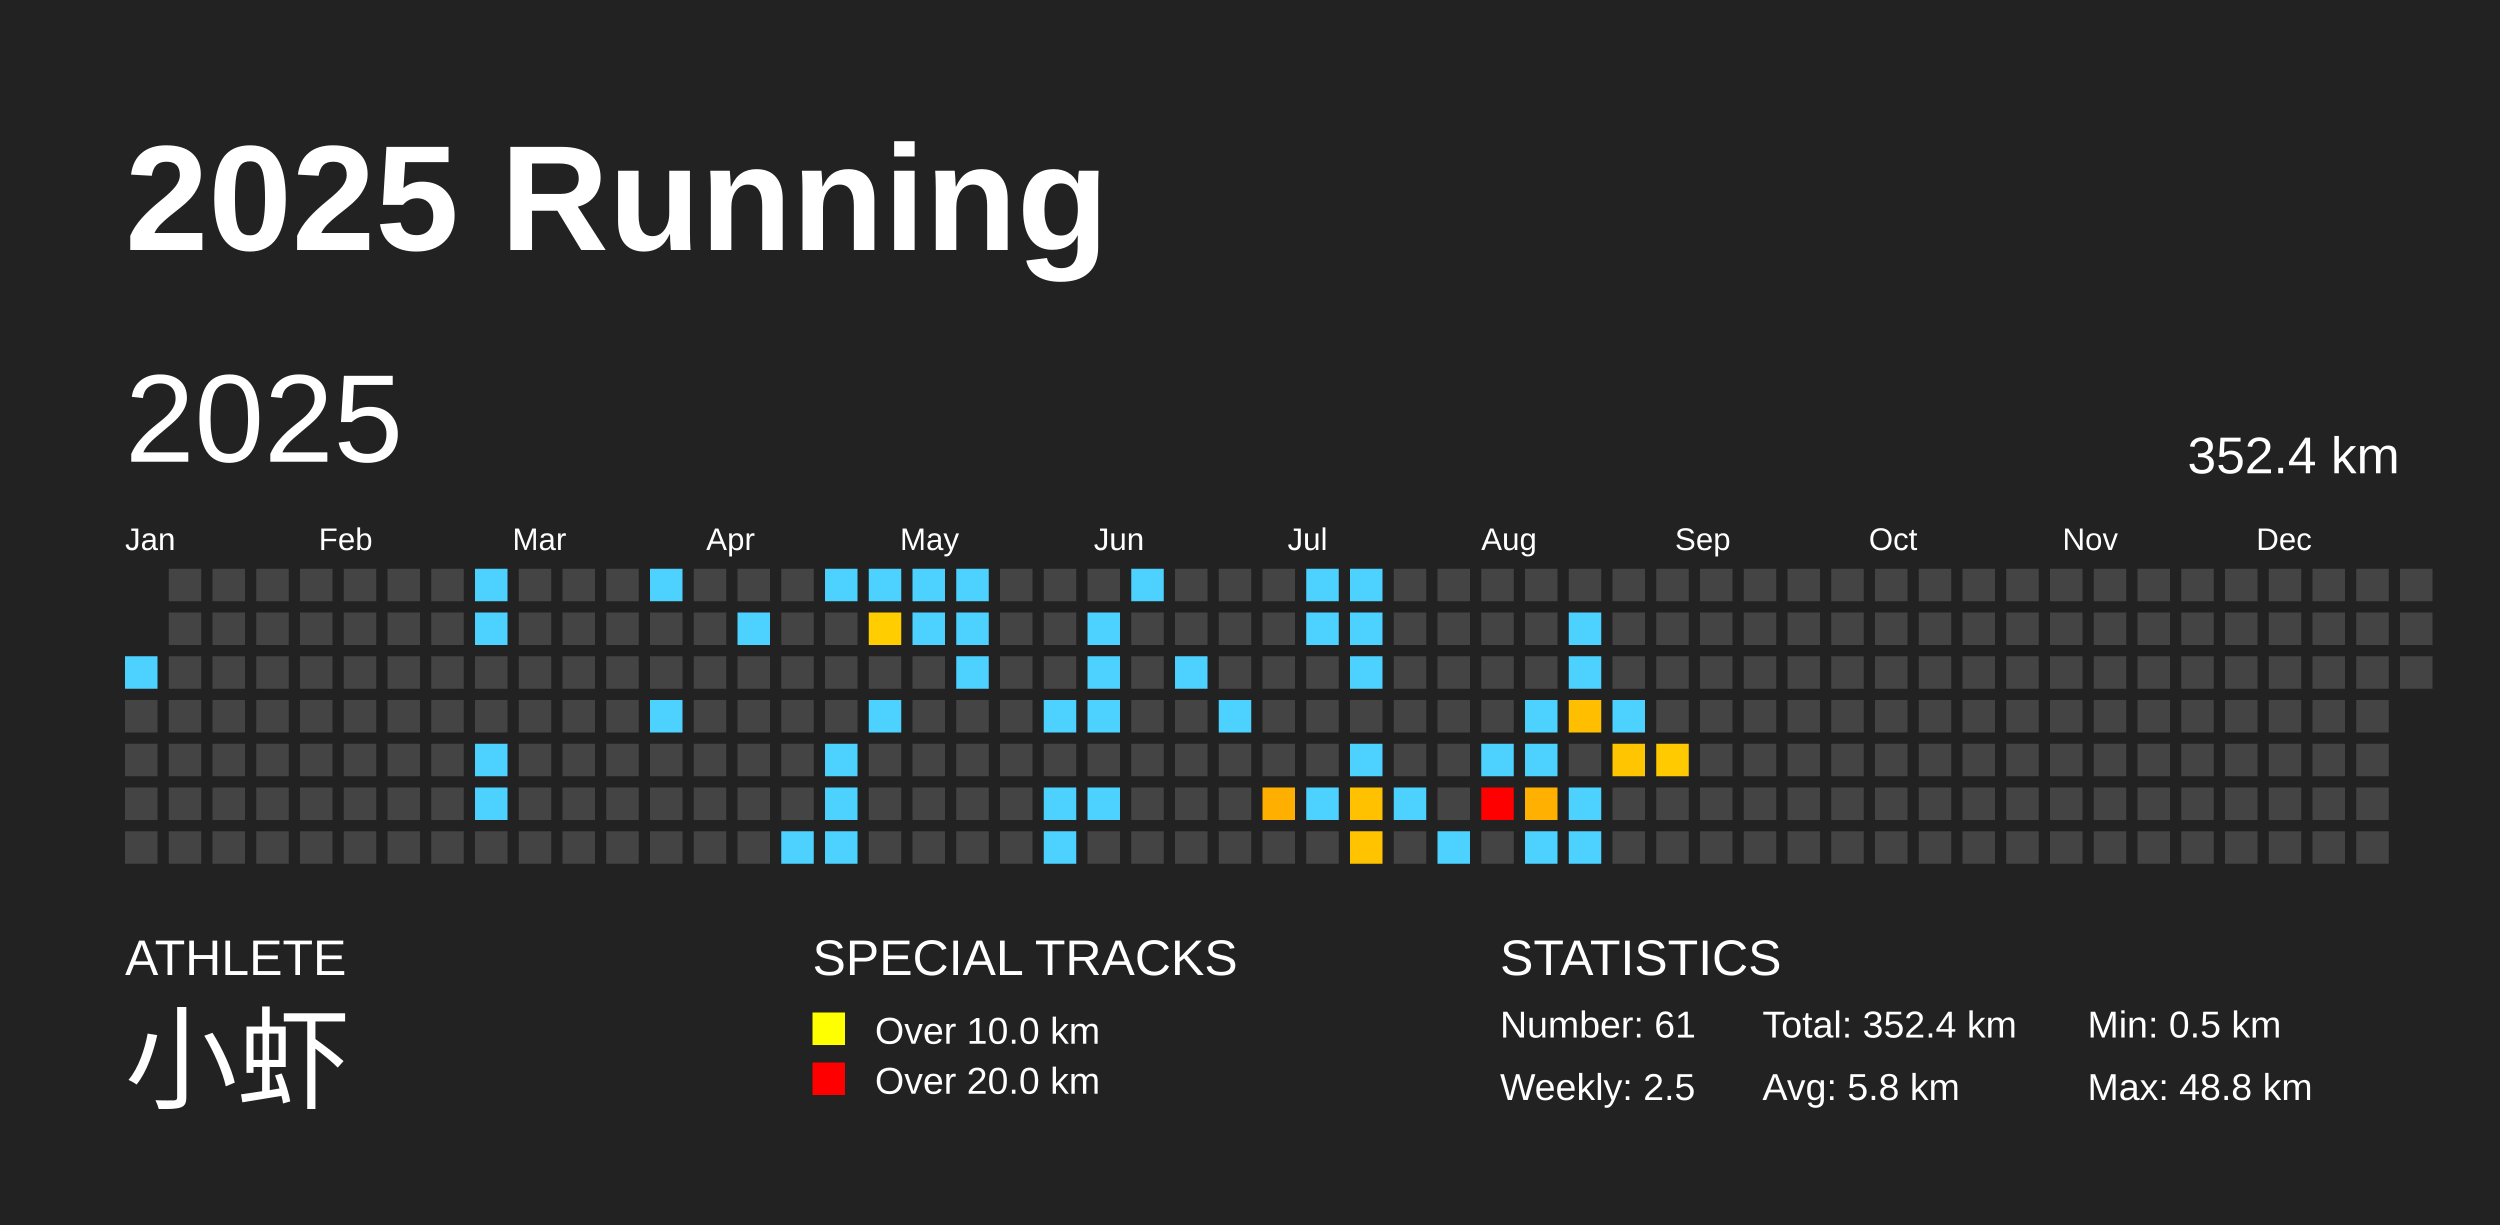
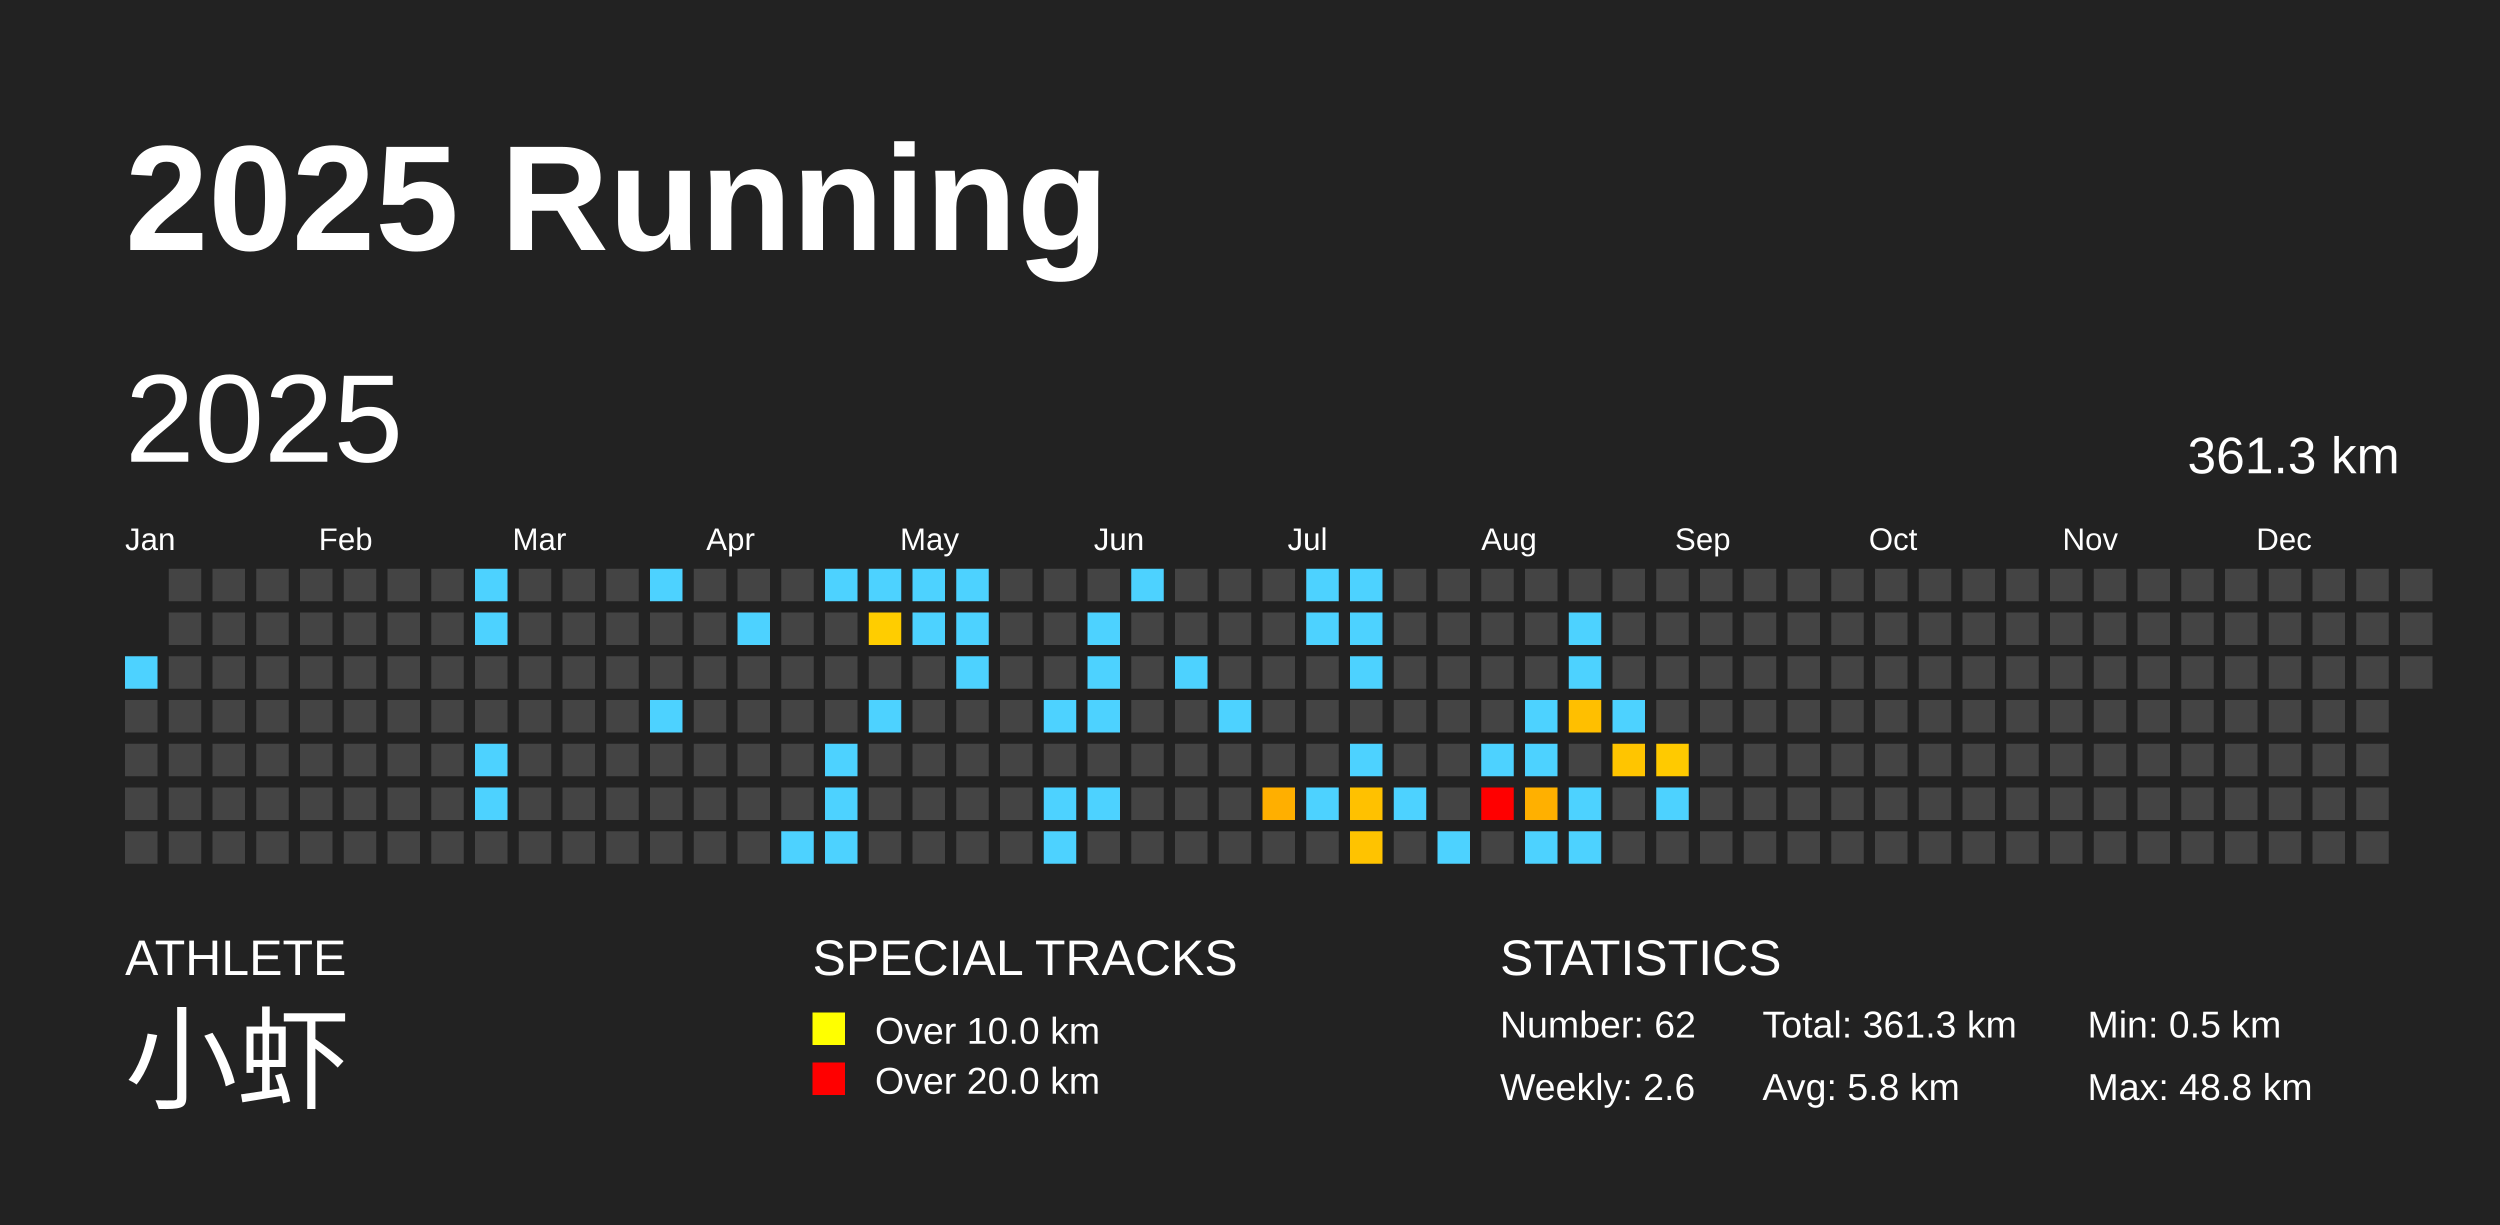
<svg xmlns="http://www.w3.org/2000/svg" baseProfile="full" height="98mm" version="1.1" viewBox="0,0,200,98" width="200mm">
  <defs />
  <rect fill="#222222" height="98" width="200" x="0" y="0" />
  <text fill="#FFFFFF" style="font-size:12px; font-family:Arial; font-weight:bold;" x="10" y="20">2025 Running</text>
  <text fill="#FFFFFF" style="font-size:4px; font-family:Arial" x="10" y="78">ATHLETE</text>
  <text fill="#FFFFFF" style="font-size:9px; font-family:Arial" x="10" y="88">小虾</text>
  <text fill="#FFFFFF" style="font-size:4px; font-family:Arial" x="65" y="78">SPECIAL TRACKS</text>
  <rect fill="yellow" height="2.6" width="2.6" x="65" y="81" />
  <text fill="#FFFFFF" style="font-size:3px; font-family:Arial" x="70" y="83.5">Over 10.0 km</text>
  <rect fill="red" height="2.6" width="2.6" x="65" y="85" />
  <text fill="#FFFFFF" style="font-size:3px; font-family:Arial" x="70" y="87.5">Over 20.0 km</text>
  <text fill="#FFFFFF" style="font-size:4px; font-family:Arial" x="120" y="78">STATISTICS</text>
-   <text fill="#FFFFFF" style="font-size:3px; font-family:Arial" x="120" y="83">Number: 61</text>
-   <text fill="#FFFFFF" style="font-size:3px; font-family:Arial" x="120" y="88">Weekly: 2.5</text>
-   <text fill="#FFFFFF" style="font-size:3px; font-family:Arial" x="141" y="83">Total: 352.4 km</text>
+   <text fill="#FFFFFF" style="font-size:3px; font-family:Arial" x="120" y="83">Number: 62</text>
+   <text fill="#FFFFFF" style="font-size:3px; font-family:Arial" x="120" y="88">Weekly: 2.6</text>
+   <text fill="#FFFFFF" style="font-size:3px; font-family:Arial" x="141" y="83">Total: 361.3 km</text>
  <text fill="#FFFFFF" style="font-size:3px; font-family:Arial" x="141" y="88">Avg: 5.8 km</text>
  <text fill="#FFFFFF" style="font-size:3px; font-family:Arial" x="167" y="83">Min: 0.5 km</text>
  <text fill="#FFFFFF" style="font-size:3px; font-family:Arial" x="167" y="88">Max: 48.8 km</text>
  <text dominant-baseline="hanging" fill="#FFFFFF" style="font-size:10.0px; font-family:Arial;" x="10" y="30">2025</text>
-   <text dominant-baseline="hanging" fill="#FFFFFF" style="font-size:4.125px; font-family:Arial;" x="175" y="35">352.4 km</text>
+   <text dominant-baseline="hanging" fill="#FFFFFF" style="font-size:4.125px; font-family:Arial;" x="175" y="35">361.3 km</text>
  <text fill="#FFFFFF" style="font-size:2.5px; font-family:Arial" x="10.0" y="44">Jan</text>
  <text fill="#FFFFFF" style="font-size:2.5px; font-family:Arial" x="25.5" y="44">Feb</text>
  <text fill="#FFFFFF" style="font-size:2.5px; font-family:Arial" x="41.0" y="44">Mar</text>
  <text fill="#FFFFFF" style="font-size:2.5px; font-family:Arial" x="56.5" y="44">Apr</text>
  <text fill="#FFFFFF" style="font-size:2.5px; font-family:Arial" x="72.0" y="44">May</text>
  <text fill="#FFFFFF" style="font-size:2.5px; font-family:Arial" x="87.5" y="44">Jun</text>
  <text fill="#FFFFFF" style="font-size:2.5px; font-family:Arial" x="103.0" y="44">Jul</text>
  <text fill="#FFFFFF" style="font-size:2.5px; font-family:Arial" x="118.5" y="44">Aug</text>
  <text fill="#FFFFFF" style="font-size:2.5px; font-family:Arial" x="134.0" y="44">Sep</text>
  <text fill="#FFFFFF" style="font-size:2.5px; font-family:Arial" x="149.5" y="44">Oct</text>
  <text fill="#FFFFFF" style="font-size:2.5px; font-family:Arial" x="165.0" y="44">Nov</text>
  <text fill="#FFFFFF" style="font-size:2.5px; font-family:Arial" x="180.5" y="44">Dec</text>
  <rect fill="#4dd2ff" height="2.6" width="2.6" x="10.0" y="52.5" />
  <rect fill="#444444" height="2.6" width="2.6" x="10.0" y="56.0" />
  <rect fill="#444444" height="2.6" width="2.6" x="10.0" y="59.5" />
  <rect fill="#444444" height="2.6" width="2.6" x="10.0" y="63.0" />
  <rect fill="#444444" height="2.6" width="2.6" x="10.0" y="66.5" />
  <rect fill="#444444" height="2.6" width="2.6" x="13.5" y="45.5" />
  <rect fill="#444444" height="2.6" width="2.6" x="13.5" y="49.0" />
  <rect fill="#444444" height="2.6" width="2.6" x="13.5" y="52.5" />
  <rect fill="#444444" height="2.6" width="2.6" x="13.5" y="56.0" />
  <rect fill="#444444" height="2.6" width="2.6" x="13.5" y="59.5" />
  <rect fill="#444444" height="2.6" width="2.6" x="13.5" y="63.0" />
  <rect fill="#444444" height="2.6" width="2.6" x="13.5" y="66.5" />
  <rect fill="#444444" height="2.6" width="2.6" x="17.0" y="45.5" />
  <rect fill="#444444" height="2.6" width="2.6" x="17.0" y="49.0" />
  <rect fill="#444444" height="2.6" width="2.6" x="17.0" y="52.5" />
  <rect fill="#444444" height="2.6" width="2.6" x="17.0" y="56.0" />
  <rect fill="#444444" height="2.6" width="2.6" x="17.0" y="59.5" />
  <rect fill="#444444" height="2.6" width="2.6" x="17.0" y="63.0" />
  <rect fill="#444444" height="2.6" width="2.6" x="17.0" y="66.5" />
  <rect fill="#444444" height="2.6" width="2.6" x="20.5" y="45.5" />
  <rect fill="#444444" height="2.6" width="2.6" x="20.5" y="49.0" />
  <rect fill="#444444" height="2.6" width="2.6" x="20.5" y="52.5" />
  <rect fill="#444444" height="2.6" width="2.6" x="20.5" y="56.0" />
  <rect fill="#444444" height="2.6" width="2.6" x="20.5" y="59.5" />
  <rect fill="#444444" height="2.6" width="2.6" x="20.5" y="63.0" />
  <rect fill="#444444" height="2.6" width="2.6" x="20.5" y="66.5" />
  <rect fill="#444444" height="2.6" width="2.6" x="24.0" y="45.5" />
  <rect fill="#444444" height="2.6" width="2.6" x="24.0" y="49.0" />
  <rect fill="#444444" height="2.6" width="2.6" x="24.0" y="52.5" />
  <rect fill="#444444" height="2.6" width="2.6" x="24.0" y="56.0" />
  <rect fill="#444444" height="2.6" width="2.6" x="24.0" y="59.5" />
  <rect fill="#444444" height="2.6" width="2.6" x="24.0" y="63.0" />
  <rect fill="#444444" height="2.6" width="2.6" x="24.0" y="66.5" />
  <rect fill="#444444" height="2.6" width="2.6" x="27.5" y="45.5" />
  <rect fill="#444444" height="2.6" width="2.6" x="27.5" y="49.0" />
  <rect fill="#444444" height="2.6" width="2.6" x="27.5" y="52.5" />
  <rect fill="#444444" height="2.6" width="2.6" x="27.5" y="56.0" />
  <rect fill="#444444" height="2.6" width="2.6" x="27.5" y="59.5" />
  <rect fill="#444444" height="2.6" width="2.6" x="27.5" y="63.0" />
  <rect fill="#444444" height="2.6" width="2.6" x="27.5" y="66.5" />
  <rect fill="#444444" height="2.6" width="2.6" x="31.0" y="45.5" />
  <rect fill="#444444" height="2.6" width="2.6" x="31.0" y="49.0" />
  <rect fill="#444444" height="2.6" width="2.6" x="31.0" y="52.5" />
  <rect fill="#444444" height="2.6" width="2.6" x="31.0" y="56.0" />
  <rect fill="#444444" height="2.6" width="2.6" x="31.0" y="59.5" />
  <rect fill="#444444" height="2.6" width="2.6" x="31.0" y="63.0" />
  <rect fill="#444444" height="2.6" width="2.6" x="31.0" y="66.5" />
  <rect fill="#444444" height="2.6" width="2.6" x="34.5" y="45.5" />
  <rect fill="#444444" height="2.6" width="2.6" x="34.5" y="49.0" />
  <rect fill="#444444" height="2.6" width="2.6" x="34.5" y="52.5" />
  <rect fill="#444444" height="2.6" width="2.6" x="34.5" y="56.0" />
  <rect fill="#444444" height="2.6" width="2.6" x="34.5" y="59.5" />
  <rect fill="#444444" height="2.6" width="2.6" x="34.5" y="63.0" />
  <rect fill="#444444" height="2.6" width="2.6" x="34.5" y="66.5" />
  <rect fill="#4dd2ff" height="2.6" width="2.6" x="38.0" y="45.5" />
  <rect fill="#4dd2ff" height="2.6" width="2.6" x="38.0" y="49.0" />
  <rect fill="#444444" height="2.6" width="2.6" x="38.0" y="52.5" />
  <rect fill="#444444" height="2.6" width="2.6" x="38.0" y="56.0" />
  <rect fill="#4dd2ff" height="2.6" width="2.6" x="38.0" y="59.5" />
  <rect fill="#4dd2ff" height="2.6" width="2.6" x="38.0" y="63.0" />
  <rect fill="#444444" height="2.6" width="2.6" x="38.0" y="66.5" />
  <rect fill="#444444" height="2.6" width="2.6" x="41.5" y="45.5" />
  <rect fill="#444444" height="2.6" width="2.6" x="41.5" y="49.0" />
  <rect fill="#444444" height="2.6" width="2.6" x="41.5" y="52.5" />
  <rect fill="#444444" height="2.6" width="2.6" x="41.5" y="56.0" />
  <rect fill="#444444" height="2.6" width="2.6" x="41.5" y="59.5" />
  <rect fill="#444444" height="2.6" width="2.6" x="41.5" y="63.0" />
  <rect fill="#444444" height="2.6" width="2.6" x="41.5" y="66.5" />
  <rect fill="#444444" height="2.6" width="2.6" x="45.0" y="45.5" />
  <rect fill="#444444" height="2.6" width="2.6" x="45.0" y="49.0" />
  <rect fill="#444444" height="2.6" width="2.6" x="45.0" y="52.5" />
  <rect fill="#444444" height="2.6" width="2.6" x="45.0" y="56.0" />
  <rect fill="#444444" height="2.6" width="2.6" x="45.0" y="59.5" />
  <rect fill="#444444" height="2.6" width="2.6" x="45.0" y="63.0" />
  <rect fill="#444444" height="2.6" width="2.6" x="45.0" y="66.5" />
  <rect fill="#444444" height="2.6" width="2.6" x="48.5" y="45.5" />
  <rect fill="#444444" height="2.6" width="2.6" x="48.5" y="49.0" />
  <rect fill="#444444" height="2.6" width="2.6" x="48.5" y="52.5" />
  <rect fill="#444444" height="2.6" width="2.6" x="48.5" y="56.0" />
  <rect fill="#444444" height="2.6" width="2.6" x="48.5" y="59.5" />
  <rect fill="#444444" height="2.6" width="2.6" x="48.5" y="63.0" />
  <rect fill="#444444" height="2.6" width="2.6" x="48.5" y="66.5" />
  <rect fill="#4dd2ff" height="2.6" width="2.6" x="52.0" y="45.5" />
  <rect fill="#444444" height="2.6" width="2.6" x="52.0" y="49.0" />
  <rect fill="#444444" height="2.6" width="2.6" x="52.0" y="52.5" />
  <rect fill="#4dd2ff" height="2.6" width="2.6" x="52.0" y="56.0" />
  <rect fill="#444444" height="2.6" width="2.6" x="52.0" y="59.5" />
  <rect fill="#444444" height="2.6" width="2.6" x="52.0" y="63.0" />
  <rect fill="#444444" height="2.6" width="2.6" x="52.0" y="66.5" />
  <rect fill="#444444" height="2.6" width="2.6" x="55.5" y="45.5" />
  <rect fill="#444444" height="2.6" width="2.6" x="55.5" y="49.0" />
  <rect fill="#444444" height="2.6" width="2.6" x="55.5" y="52.5" />
  <rect fill="#444444" height="2.6" width="2.6" x="55.5" y="56.0" />
  <rect fill="#444444" height="2.6" width="2.6" x="55.5" y="59.5" />
  <rect fill="#444444" height="2.6" width="2.6" x="55.5" y="63.0" />
  <rect fill="#444444" height="2.6" width="2.6" x="55.5" y="66.5" />
  <rect fill="#444444" height="2.6" width="2.6" x="59.0" y="45.5" />
  <rect fill="#4dd2ff" height="2.6" width="2.6" x="59.0" y="49.0" />
  <rect fill="#444444" height="2.6" width="2.6" x="59.0" y="52.5" />
  <rect fill="#444444" height="2.6" width="2.6" x="59.0" y="56.0" />
  <rect fill="#444444" height="2.6" width="2.6" x="59.0" y="59.5" />
  <rect fill="#444444" height="2.6" width="2.6" x="59.0" y="63.0" />
  <rect fill="#444444" height="2.6" width="2.6" x="59.0" y="66.5" />
  <rect fill="#444444" height="2.6" width="2.6" x="62.5" y="45.5" />
  <rect fill="#444444" height="2.6" width="2.6" x="62.5" y="49.0" />
  <rect fill="#444444" height="2.6" width="2.6" x="62.5" y="52.5" />
  <rect fill="#444444" height="2.6" width="2.6" x="62.5" y="56.0" />
  <rect fill="#444444" height="2.6" width="2.6" x="62.5" y="59.5" />
  <rect fill="#444444" height="2.6" width="2.6" x="62.5" y="63.0" />
  <rect fill="#4dd2ff" height="2.6" width="2.6" x="62.5" y="66.5" />
  <rect fill="#4dd2ff" height="2.6" width="2.6" x="66.0" y="45.5" />
  <rect fill="#444444" height="2.6" width="2.6" x="66.0" y="49.0" />
  <rect fill="#444444" height="2.6" width="2.6" x="66.0" y="52.5" />
  <rect fill="#444444" height="2.6" width="2.6" x="66.0" y="56.0" />
  <rect fill="#4dd2ff" height="2.6" width="2.6" x="66.0" y="59.5" />
  <rect fill="#4dd2ff" height="2.6" width="2.6" x="66.0" y="63.0" />
  <rect fill="#4dd2ff" height="2.6" width="2.6" x="66.0" y="66.5" />
  <rect fill="#4dd2ff" height="2.6" width="2.6" x="69.5" y="45.5" />
  <rect fill="#ffcd00" height="2.6" width="2.6" x="69.5" y="49.0" />
  <rect fill="#444444" height="2.6" width="2.6" x="69.5" y="52.5" />
  <rect fill="#4dd2ff" height="2.6" width="2.6" x="69.5" y="56.0" />
  <rect fill="#444444" height="2.6" width="2.6" x="69.5" y="59.5" />
  <rect fill="#444444" height="2.6" width="2.6" x="69.5" y="63.0" />
  <rect fill="#444444" height="2.6" width="2.6" x="69.5" y="66.5" />
  <rect fill="#4dd2ff" height="2.6" width="2.6" x="73.0" y="45.5" />
  <rect fill="#4dd2ff" height="2.6" width="2.6" x="73.0" y="49.0" />
  <rect fill="#444444" height="2.6" width="2.6" x="73.0" y="52.5" />
  <rect fill="#444444" height="2.6" width="2.6" x="73.0" y="56.0" />
  <rect fill="#444444" height="2.6" width="2.6" x="73.0" y="59.5" />
  <rect fill="#444444" height="2.6" width="2.6" x="73.0" y="63.0" />
  <rect fill="#444444" height="2.6" width="2.6" x="73.0" y="66.5" />
  <rect fill="#4dd2ff" height="2.6" width="2.6" x="76.5" y="45.5" />
  <rect fill="#4dd2ff" height="2.6" width="2.6" x="76.5" y="49.0" />
  <rect fill="#4dd2ff" height="2.6" width="2.6" x="76.5" y="52.5" />
  <rect fill="#444444" height="2.6" width="2.6" x="76.5" y="56.0" />
  <rect fill="#444444" height="2.6" width="2.6" x="76.5" y="59.5" />
  <rect fill="#444444" height="2.6" width="2.6" x="76.5" y="63.0" />
  <rect fill="#444444" height="2.6" width="2.6" x="76.5" y="66.5" />
  <rect fill="#444444" height="2.6" width="2.6" x="80.0" y="45.5" />
  <rect fill="#444444" height="2.6" width="2.6" x="80.0" y="49.0" />
  <rect fill="#444444" height="2.6" width="2.6" x="80.0" y="52.5" />
  <rect fill="#444444" height="2.6" width="2.6" x="80.0" y="56.0" />
  <rect fill="#444444" height="2.6" width="2.6" x="80.0" y="59.5" />
  <rect fill="#444444" height="2.6" width="2.6" x="80.0" y="63.0" />
  <rect fill="#444444" height="2.6" width="2.6" x="80.0" y="66.5" />
  <rect fill="#444444" height="2.6" width="2.6" x="83.5" y="45.5" />
  <rect fill="#444444" height="2.6" width="2.6" x="83.5" y="49.0" />
  <rect fill="#444444" height="2.6" width="2.6" x="83.5" y="52.5" />
  <rect fill="#4dd2ff" height="2.6" width="2.6" x="83.5" y="56.0" />
  <rect fill="#444444" height="2.6" width="2.6" x="83.5" y="59.5" />
  <rect fill="#4dd2ff" height="2.6" width="2.6" x="83.5" y="63.0" />
  <rect fill="#4dd2ff" height="2.6" width="2.6" x="83.5" y="66.5" />
  <rect fill="#444444" height="2.6" width="2.6" x="87.0" y="45.5" />
  <rect fill="#4dd2ff" height="2.6" width="2.6" x="87.0" y="49.0" />
  <rect fill="#4dd2ff" height="2.6" width="2.6" x="87.0" y="52.5" />
  <rect fill="#4dd2ff" height="2.6" width="2.6" x="87.0" y="56.0" />
  <rect fill="#444444" height="2.6" width="2.6" x="87.0" y="59.5" />
  <rect fill="#4dd2ff" height="2.6" width="2.6" x="87.0" y="63.0" />
  <rect fill="#444444" height="2.6" width="2.6" x="87.0" y="66.5" />
  <rect fill="#4dd2ff" height="2.6" width="2.6" x="90.5" y="45.5" />
  <rect fill="#444444" height="2.6" width="2.6" x="90.5" y="49.0" />
  <rect fill="#444444" height="2.6" width="2.6" x="90.5" y="52.5" />
  <rect fill="#444444" height="2.6" width="2.6" x="90.5" y="56.0" />
  <rect fill="#444444" height="2.6" width="2.6" x="90.5" y="59.5" />
  <rect fill="#444444" height="2.6" width="2.6" x="90.5" y="63.0" />
  <rect fill="#444444" height="2.6" width="2.6" x="90.5" y="66.5" />
  <rect fill="#444444" height="2.6" width="2.6" x="94.0" y="45.5" />
  <rect fill="#444444" height="2.6" width="2.6" x="94.0" y="49.0" />
  <rect fill="#4dd2ff" height="2.6" width="2.6" x="94.0" y="52.5" />
  <rect fill="#444444" height="2.6" width="2.6" x="94.0" y="56.0" />
  <rect fill="#444444" height="2.6" width="2.6" x="94.0" y="59.5" />
  <rect fill="#444444" height="2.6" width="2.6" x="94.0" y="63.0" />
  <rect fill="#444444" height="2.6" width="2.6" x="94.0" y="66.5" />
  <rect fill="#444444" height="2.6" width="2.6" x="97.5" y="45.5" />
  <rect fill="#444444" height="2.6" width="2.6" x="97.5" y="49.0" />
  <rect fill="#444444" height="2.6" width="2.6" x="97.5" y="52.5" />
  <rect fill="#4dd2ff" height="2.6" width="2.6" x="97.5" y="56.0" />
  <rect fill="#444444" height="2.6" width="2.6" x="97.5" y="59.5" />
  <rect fill="#444444" height="2.6" width="2.6" x="97.5" y="63.0" />
  <rect fill="#444444" height="2.6" width="2.6" x="97.5" y="66.5" />
  <rect fill="#444444" height="2.6" width="2.6" x="101.0" y="45.5" />
  <rect fill="#444444" height="2.6" width="2.6" x="101.0" y="49.0" />
  <rect fill="#444444" height="2.6" width="2.6" x="101.0" y="52.5" />
  <rect fill="#444444" height="2.6" width="2.6" x="101.0" y="56.0" />
  <rect fill="#444444" height="2.6" width="2.6" x="101.0" y="59.5" />
  <rect fill="#ffaf00" height="2.6" width="2.6" x="101.0" y="63.0" />
  <rect fill="#444444" height="2.6" width="2.6" x="101.0" y="66.5" />
  <rect fill="#4dd2ff" height="2.6" width="2.6" x="104.5" y="45.5" />
  <rect fill="#4dd2ff" height="2.6" width="2.6" x="104.5" y="49.0" />
  <rect fill="#444444" height="2.6" width="2.6" x="104.5" y="52.5" />
  <rect fill="#444444" height="2.6" width="2.6" x="104.5" y="56.0" />
  <rect fill="#444444" height="2.6" width="2.6" x="104.5" y="59.5" />
  <rect fill="#4dd2ff" height="2.6" width="2.6" x="104.5" y="63.0" />
  <rect fill="#444444" height="2.6" width="2.6" x="104.5" y="66.5" />
  <rect fill="#4dd2ff" height="2.6" width="2.6" x="108.0" y="45.5" />
  <rect fill="#4dd2ff" height="2.6" width="2.6" x="108.0" y="49.0" />
  <rect fill="#4dd2ff" height="2.6" width="2.6" x="108.0" y="52.5" />
  <rect fill="#444444" height="2.6" width="2.6" x="108.0" y="56.0" />
  <rect fill="#4dd2ff" height="2.6" width="2.6" x="108.0" y="59.5" />
  <rect fill="#ffc100" height="2.6" width="2.6" x="108.0" y="63.0" />
  <rect fill="#ffc300" height="2.6" width="2.6" x="108.0" y="66.5" />
  <rect fill="#444444" height="2.6" width="2.6" x="111.5" y="45.5" />
  <rect fill="#444444" height="2.6" width="2.6" x="111.5" y="49.0" />
  <rect fill="#444444" height="2.6" width="2.6" x="111.5" y="52.5" />
  <rect fill="#444444" height="2.6" width="2.6" x="111.5" y="56.0" />
  <rect fill="#444444" height="2.6" width="2.6" x="111.5" y="59.5" />
  <rect fill="#4dd2ff" height="2.6" width="2.6" x="111.5" y="63.0" />
  <rect fill="#444444" height="2.6" width="2.6" x="111.5" y="66.5" />
  <rect fill="#444444" height="2.6" width="2.6" x="115.0" y="45.5" />
  <rect fill="#444444" height="2.6" width="2.6" x="115.0" y="49.0" />
  <rect fill="#444444" height="2.6" width="2.6" x="115.0" y="52.5" />
  <rect fill="#444444" height="2.6" width="2.6" x="115.0" y="56.0" />
  <rect fill="#444444" height="2.6" width="2.6" x="115.0" y="59.5" />
  <rect fill="#444444" height="2.6" width="2.6" x="115.0" y="63.0" />
  <rect fill="#4dd2ff" height="2.6" width="2.6" x="115.0" y="66.5" />
  <rect fill="#444444" height="2.6" width="2.6" x="118.5" y="45.5" />
  <rect fill="#444444" height="2.6" width="2.6" x="118.5" y="49.0" />
  <rect fill="#444444" height="2.6" width="2.6" x="118.5" y="52.5" />
  <rect fill="#444444" height="2.6" width="2.6" x="118.5" y="56.0" />
  <rect fill="#4dd2ff" height="2.6" width="2.6" x="118.5" y="59.5" />
  <rect fill="red" height="2.6" width="2.6" x="118.5" y="63.0" />
  <rect fill="#444444" height="2.6" width="2.6" x="118.5" y="66.5" />
  <rect fill="#444444" height="2.6" width="2.6" x="122.0" y="45.5" />
  <rect fill="#444444" height="2.6" width="2.6" x="122.0" y="49.0" />
  <rect fill="#444444" height="2.6" width="2.6" x="122.0" y="52.5" />
  <rect fill="#4dd2ff" height="2.6" width="2.6" x="122.0" y="56.0" />
  <rect fill="#4dd2ff" height="2.6" width="2.6" x="122.0" y="59.5" />
  <rect fill="#ffb000" height="2.6" width="2.6" x="122.0" y="63.0" />
  <rect fill="#4dd2ff" height="2.6" width="2.6" x="122.0" y="66.5" />
  <rect fill="#444444" height="2.6" width="2.6" x="125.5" y="45.5" />
  <rect fill="#4dd2ff" height="2.6" width="2.6" x="125.5" y="49.0" />
  <rect fill="#4dd2ff" height="2.6" width="2.6" x="125.5" y="52.5" />
  <rect fill="#ffbf00" height="2.6" width="2.6" x="125.5" y="56.0" />
  <rect fill="#444444" height="2.6" width="2.6" x="125.5" y="59.5" />
  <rect fill="#4dd2ff" height="2.6" width="2.6" x="125.5" y="63.0" />
  <rect fill="#4dd2ff" height="2.6" width="2.6" x="125.5" y="66.5" />
  <rect fill="#444444" height="2.6" width="2.6" x="129.0" y="45.5" />
  <rect fill="#444444" height="2.6" width="2.6" x="129.0" y="49.0" />
  <rect fill="#444444" height="2.6" width="2.6" x="129.0" y="52.5" />
  <rect fill="#4dd2ff" height="2.6" width="2.6" x="129.0" y="56.0" />
  <rect fill="#ffc500" height="2.6" width="2.6" x="129.0" y="59.5" />
  <rect fill="#444444" height="2.6" width="2.6" x="129.0" y="63.0" />
  <rect fill="#444444" height="2.6" width="2.6" x="129.0" y="66.5" />
  <rect fill="#444444" height="2.6" width="2.6" x="132.5" y="45.5" />
  <rect fill="#444444" height="2.6" width="2.6" x="132.5" y="49.0" />
  <rect fill="#444444" height="2.6" width="2.6" x="132.5" y="52.5" />
  <rect fill="#444444" height="2.6" width="2.6" x="132.5" y="56.0" />
  <rect fill="#ffca00" height="2.6" width="2.6" x="132.5" y="59.5" />
-   <rect fill="#444444" height="2.6" width="2.6" x="132.5" y="63.0" />
+   <rect fill="#4dd2ff" height="2.6" width="2.6" x="132.5" y="63.0" />
  <rect fill="#444444" height="2.6" width="2.6" x="132.5" y="66.5" />
  <rect fill="#444444" height="2.6" width="2.6" x="136.0" y="45.5" />
  <rect fill="#444444" height="2.6" width="2.6" x="136.0" y="49.0" />
  <rect fill="#444444" height="2.6" width="2.6" x="136.0" y="52.5" />
  <rect fill="#444444" height="2.6" width="2.6" x="136.0" y="56.0" />
  <rect fill="#444444" height="2.6" width="2.6" x="136.0" y="59.5" />
  <rect fill="#444444" height="2.6" width="2.6" x="136.0" y="63.0" />
  <rect fill="#444444" height="2.6" width="2.6" x="136.0" y="66.5" />
  <rect fill="#444444" height="2.6" width="2.6" x="139.5" y="45.5" />
  <rect fill="#444444" height="2.6" width="2.6" x="139.5" y="49.0" />
  <rect fill="#444444" height="2.6" width="2.6" x="139.5" y="52.5" />
  <rect fill="#444444" height="2.6" width="2.6" x="139.5" y="56.0" />
  <rect fill="#444444" height="2.6" width="2.6" x="139.5" y="59.5" />
  <rect fill="#444444" height="2.6" width="2.6" x="139.5" y="63.0" />
  <rect fill="#444444" height="2.6" width="2.6" x="139.5" y="66.5" />
  <rect fill="#444444" height="2.6" width="2.6" x="143.0" y="45.5" />
  <rect fill="#444444" height="2.6" width="2.6" x="143.0" y="49.0" />
  <rect fill="#444444" height="2.6" width="2.6" x="143.0" y="52.5" />
  <rect fill="#444444" height="2.6" width="2.6" x="143.0" y="56.0" />
  <rect fill="#444444" height="2.6" width="2.6" x="143.0" y="59.5" />
  <rect fill="#444444" height="2.6" width="2.6" x="143.0" y="63.0" />
  <rect fill="#444444" height="2.6" width="2.6" x="143.0" y="66.5" />
  <rect fill="#444444" height="2.6" width="2.6" x="146.5" y="45.5" />
  <rect fill="#444444" height="2.6" width="2.6" x="146.5" y="49.0" />
  <rect fill="#444444" height="2.6" width="2.6" x="146.5" y="52.5" />
  <rect fill="#444444" height="2.6" width="2.6" x="146.5" y="56.0" />
  <rect fill="#444444" height="2.6" width="2.6" x="146.5" y="59.5" />
  <rect fill="#444444" height="2.6" width="2.6" x="146.5" y="63.0" />
  <rect fill="#444444" height="2.6" width="2.6" x="146.5" y="66.5" />
  <rect fill="#444444" height="2.6" width="2.6" x="150.0" y="45.5" />
  <rect fill="#444444" height="2.6" width="2.6" x="150.0" y="49.0" />
  <rect fill="#444444" height="2.6" width="2.6" x="150.0" y="52.5" />
  <rect fill="#444444" height="2.6" width="2.6" x="150.0" y="56.0" />
  <rect fill="#444444" height="2.6" width="2.6" x="150.0" y="59.5" />
  <rect fill="#444444" height="2.6" width="2.6" x="150.0" y="63.0" />
  <rect fill="#444444" height="2.6" width="2.6" x="150.0" y="66.5" />
  <rect fill="#444444" height="2.6" width="2.6" x="153.5" y="45.5" />
  <rect fill="#444444" height="2.6" width="2.6" x="153.5" y="49.0" />
  <rect fill="#444444" height="2.6" width="2.6" x="153.5" y="52.5" />
  <rect fill="#444444" height="2.6" width="2.6" x="153.5" y="56.0" />
  <rect fill="#444444" height="2.6" width="2.6" x="153.5" y="59.5" />
  <rect fill="#444444" height="2.6" width="2.6" x="153.5" y="63.0" />
  <rect fill="#444444" height="2.6" width="2.6" x="153.5" y="66.5" />
  <rect fill="#444444" height="2.6" width="2.6" x="157.0" y="45.5" />
  <rect fill="#444444" height="2.6" width="2.6" x="157.0" y="49.0" />
  <rect fill="#444444" height="2.6" width="2.6" x="157.0" y="52.5" />
  <rect fill="#444444" height="2.6" width="2.6" x="157.0" y="56.0" />
  <rect fill="#444444" height="2.6" width="2.6" x="157.0" y="59.5" />
  <rect fill="#444444" height="2.6" width="2.6" x="157.0" y="63.0" />
  <rect fill="#444444" height="2.6" width="2.6" x="157.0" y="66.5" />
  <rect fill="#444444" height="2.6" width="2.6" x="160.5" y="45.5" />
  <rect fill="#444444" height="2.6" width="2.6" x="160.5" y="49.0" />
  <rect fill="#444444" height="2.6" width="2.6" x="160.5" y="52.5" />
  <rect fill="#444444" height="2.6" width="2.6" x="160.5" y="56.0" />
  <rect fill="#444444" height="2.6" width="2.6" x="160.5" y="59.5" />
  <rect fill="#444444" height="2.6" width="2.6" x="160.5" y="63.0" />
  <rect fill="#444444" height="2.6" width="2.6" x="160.5" y="66.5" />
  <rect fill="#444444" height="2.6" width="2.6" x="164.0" y="45.5" />
  <rect fill="#444444" height="2.6" width="2.6" x="164.0" y="49.0" />
  <rect fill="#444444" height="2.6" width="2.6" x="164.0" y="52.5" />
  <rect fill="#444444" height="2.6" width="2.6" x="164.0" y="56.0" />
  <rect fill="#444444" height="2.6" width="2.6" x="164.0" y="59.5" />
  <rect fill="#444444" height="2.6" width="2.6" x="164.0" y="63.0" />
  <rect fill="#444444" height="2.6" width="2.6" x="164.0" y="66.5" />
  <rect fill="#444444" height="2.6" width="2.6" x="167.5" y="45.5" />
  <rect fill="#444444" height="2.6" width="2.6" x="167.5" y="49.0" />
  <rect fill="#444444" height="2.6" width="2.6" x="167.5" y="52.5" />
  <rect fill="#444444" height="2.6" width="2.6" x="167.5" y="56.0" />
  <rect fill="#444444" height="2.6" width="2.6" x="167.5" y="59.5" />
  <rect fill="#444444" height="2.6" width="2.6" x="167.5" y="63.0" />
  <rect fill="#444444" height="2.6" width="2.6" x="167.5" y="66.5" />
  <rect fill="#444444" height="2.6" width="2.6" x="171.0" y="45.5" />
  <rect fill="#444444" height="2.6" width="2.6" x="171.0" y="49.0" />
  <rect fill="#444444" height="2.6" width="2.6" x="171.0" y="52.5" />
  <rect fill="#444444" height="2.6" width="2.6" x="171.0" y="56.0" />
  <rect fill="#444444" height="2.6" width="2.6" x="171.0" y="59.5" />
  <rect fill="#444444" height="2.6" width="2.6" x="171.0" y="63.0" />
  <rect fill="#444444" height="2.6" width="2.6" x="171.0" y="66.5" />
  <rect fill="#444444" height="2.6" width="2.6" x="174.5" y="45.5" />
  <rect fill="#444444" height="2.6" width="2.6" x="174.5" y="49.0" />
  <rect fill="#444444" height="2.6" width="2.6" x="174.5" y="52.5" />
  <rect fill="#444444" height="2.6" width="2.6" x="174.5" y="56.0" />
  <rect fill="#444444" height="2.6" width="2.6" x="174.5" y="59.5" />
  <rect fill="#444444" height="2.6" width="2.6" x="174.5" y="63.0" />
  <rect fill="#444444" height="2.6" width="2.6" x="174.5" y="66.5" />
  <rect fill="#444444" height="2.6" width="2.6" x="178.0" y="45.5" />
  <rect fill="#444444" height="2.6" width="2.6" x="178.0" y="49.0" />
  <rect fill="#444444" height="2.6" width="2.6" x="178.0" y="52.5" />
  <rect fill="#444444" height="2.6" width="2.6" x="178.0" y="56.0" />
  <rect fill="#444444" height="2.6" width="2.6" x="178.0" y="59.5" />
  <rect fill="#444444" height="2.6" width="2.6" x="178.0" y="63.0" />
  <rect fill="#444444" height="2.6" width="2.6" x="178.0" y="66.5" />
  <rect fill="#444444" height="2.6" width="2.6" x="181.5" y="45.5" />
  <rect fill="#444444" height="2.6" width="2.6" x="181.5" y="49.0" />
  <rect fill="#444444" height="2.6" width="2.6" x="181.5" y="52.5" />
  <rect fill="#444444" height="2.6" width="2.6" x="181.5" y="56.0" />
  <rect fill="#444444" height="2.6" width="2.6" x="181.5" y="59.5" />
  <rect fill="#444444" height="2.6" width="2.6" x="181.5" y="63.0" />
  <rect fill="#444444" height="2.6" width="2.6" x="181.5" y="66.5" />
  <rect fill="#444444" height="2.6" width="2.6" x="185.0" y="45.5" />
  <rect fill="#444444" height="2.6" width="2.6" x="185.0" y="49.0" />
  <rect fill="#444444" height="2.6" width="2.6" x="185.0" y="52.5" />
  <rect fill="#444444" height="2.6" width="2.6" x="185.0" y="56.0" />
  <rect fill="#444444" height="2.6" width="2.6" x="185.0" y="59.5" />
  <rect fill="#444444" height="2.6" width="2.6" x="185.0" y="63.0" />
  <rect fill="#444444" height="2.6" width="2.6" x="185.0" y="66.5" />
  <rect fill="#444444" height="2.6" width="2.6" x="188.5" y="45.5" />
  <rect fill="#444444" height="2.6" width="2.6" x="188.5" y="49.0" />
  <rect fill="#444444" height="2.6" width="2.6" x="188.5" y="52.5" />
  <rect fill="#444444" height="2.6" width="2.6" x="188.5" y="56.0" />
  <rect fill="#444444" height="2.6" width="2.6" x="188.5" y="59.5" />
  <rect fill="#444444" height="2.6" width="2.6" x="188.5" y="63.0" />
  <rect fill="#444444" height="2.6" width="2.6" x="188.5" y="66.5" />
  <rect fill="#444444" height="2.6" width="2.6" x="192.0" y="45.5" />
  <rect fill="#444444" height="2.6" width="2.6" x="192.0" y="49.0" />
  <rect fill="#444444" height="2.6" width="2.6" x="192.0" y="52.5" />
</svg>
